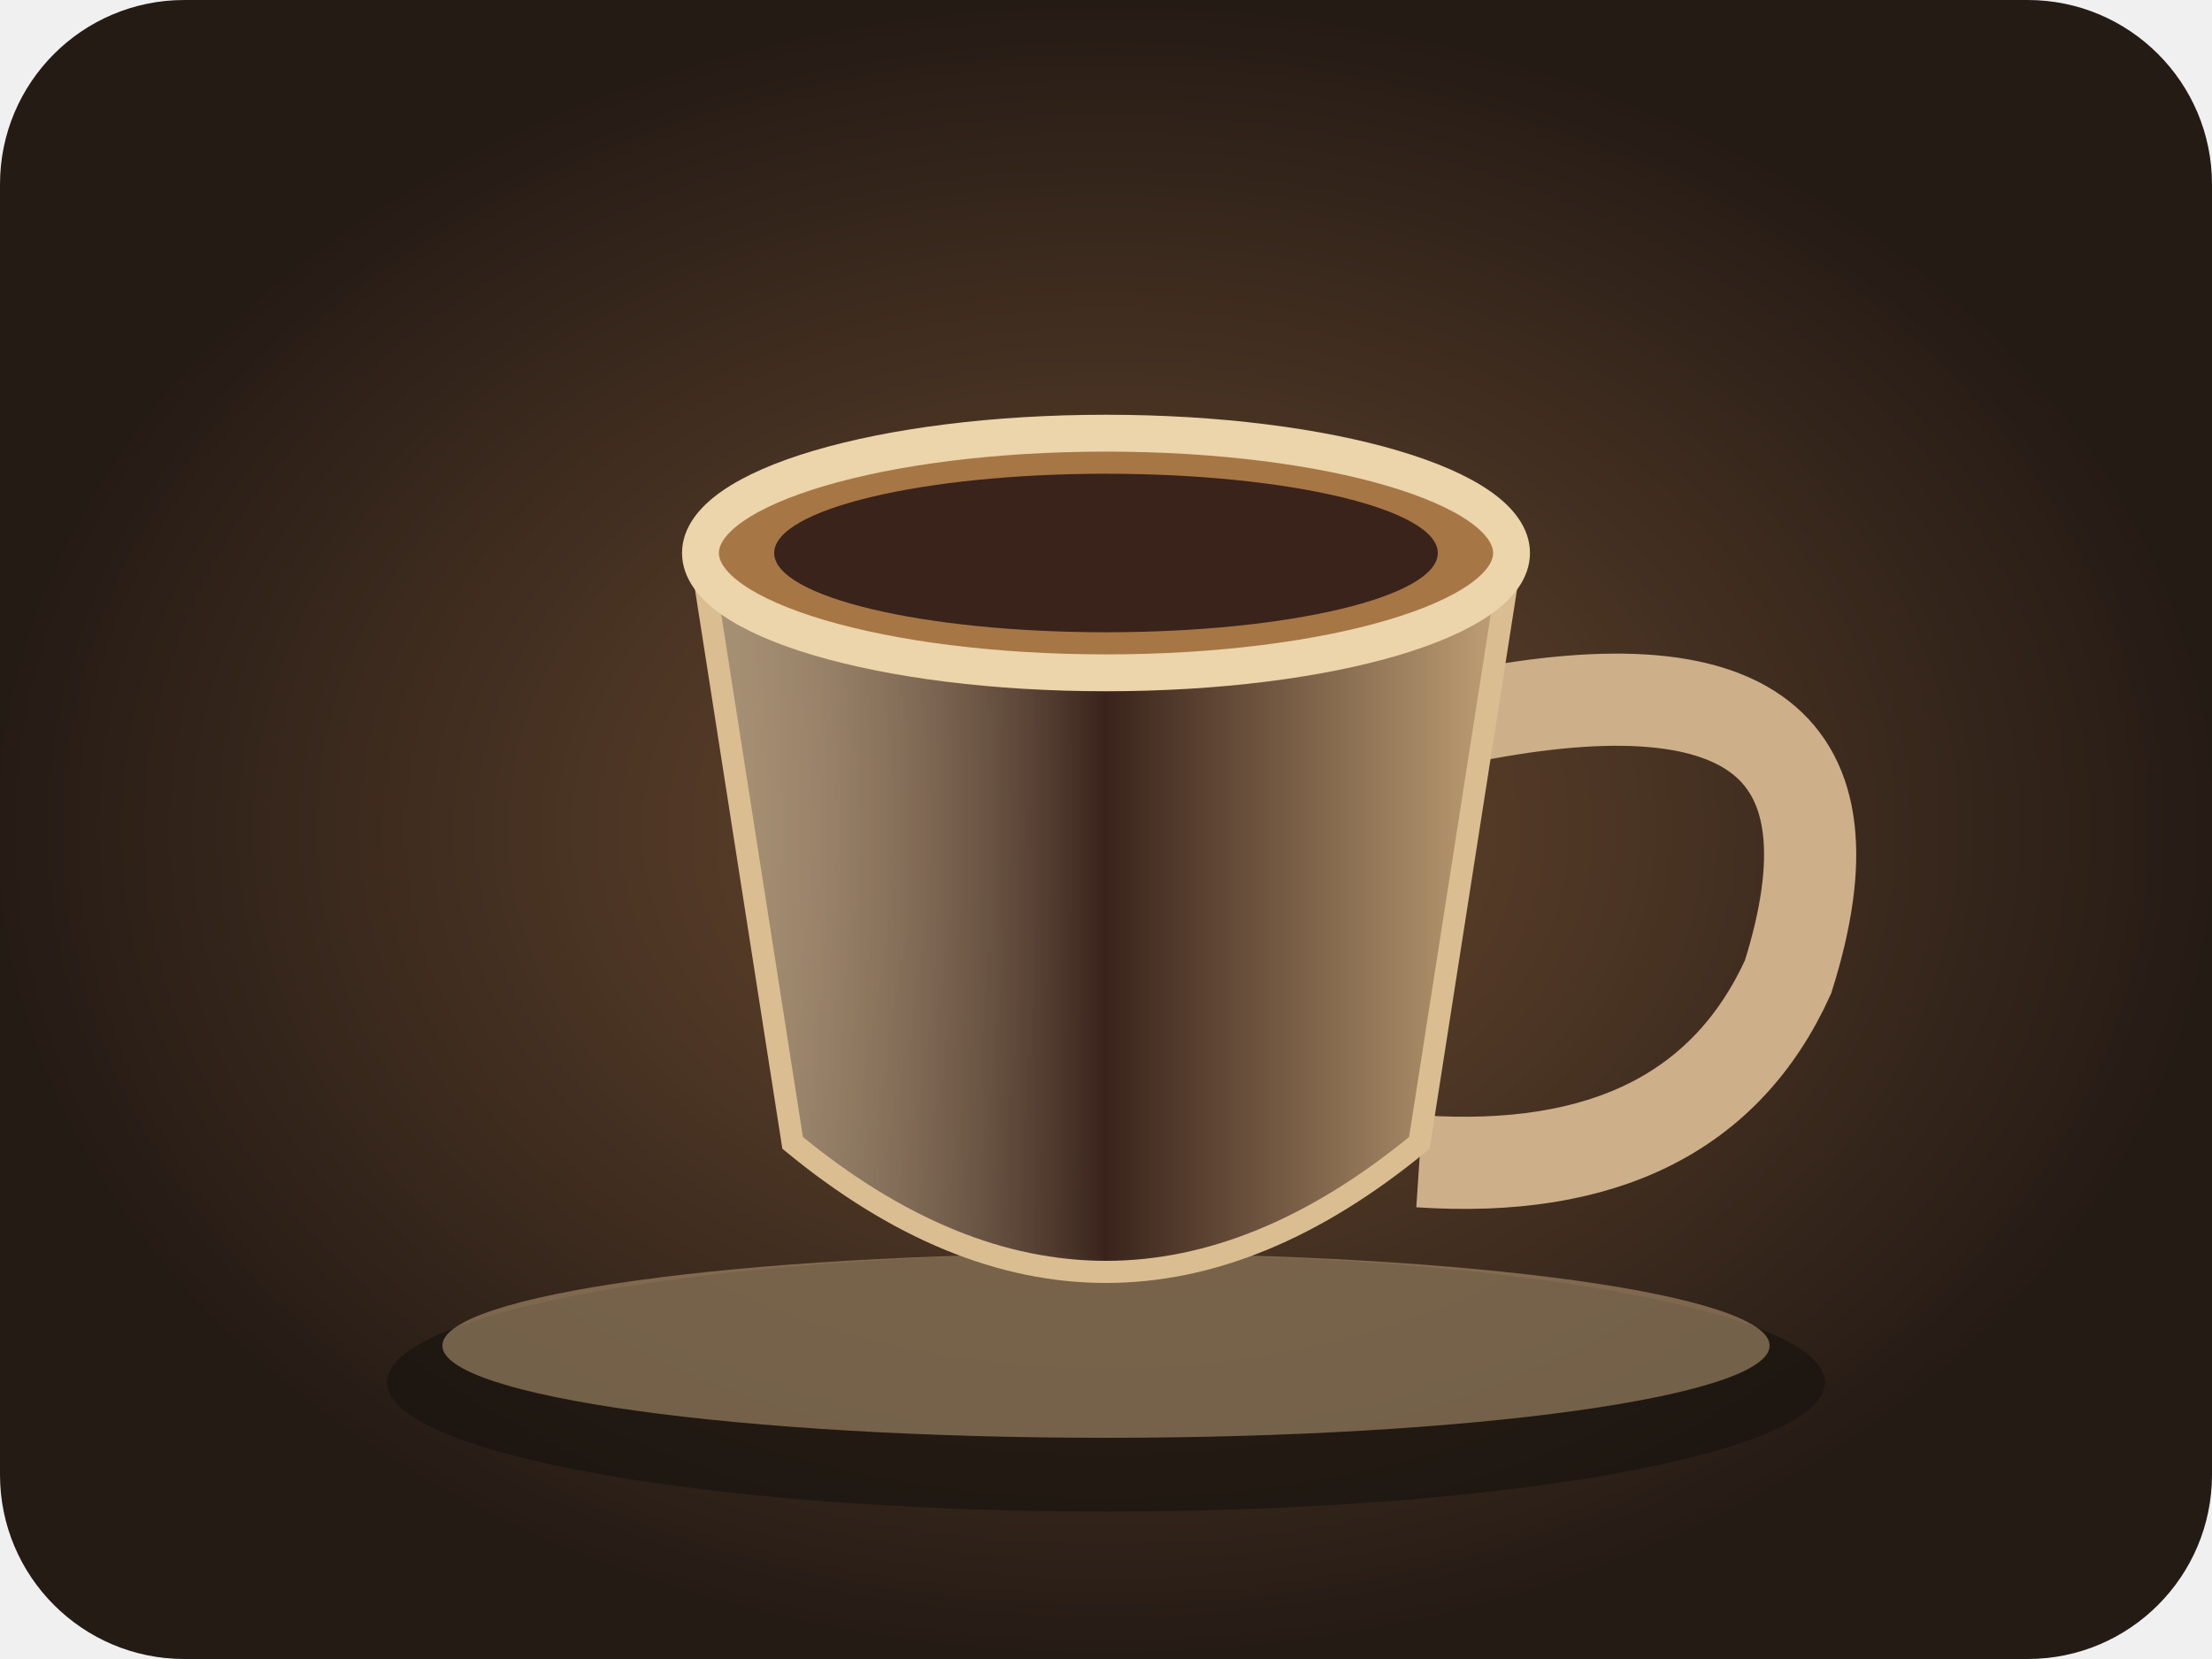
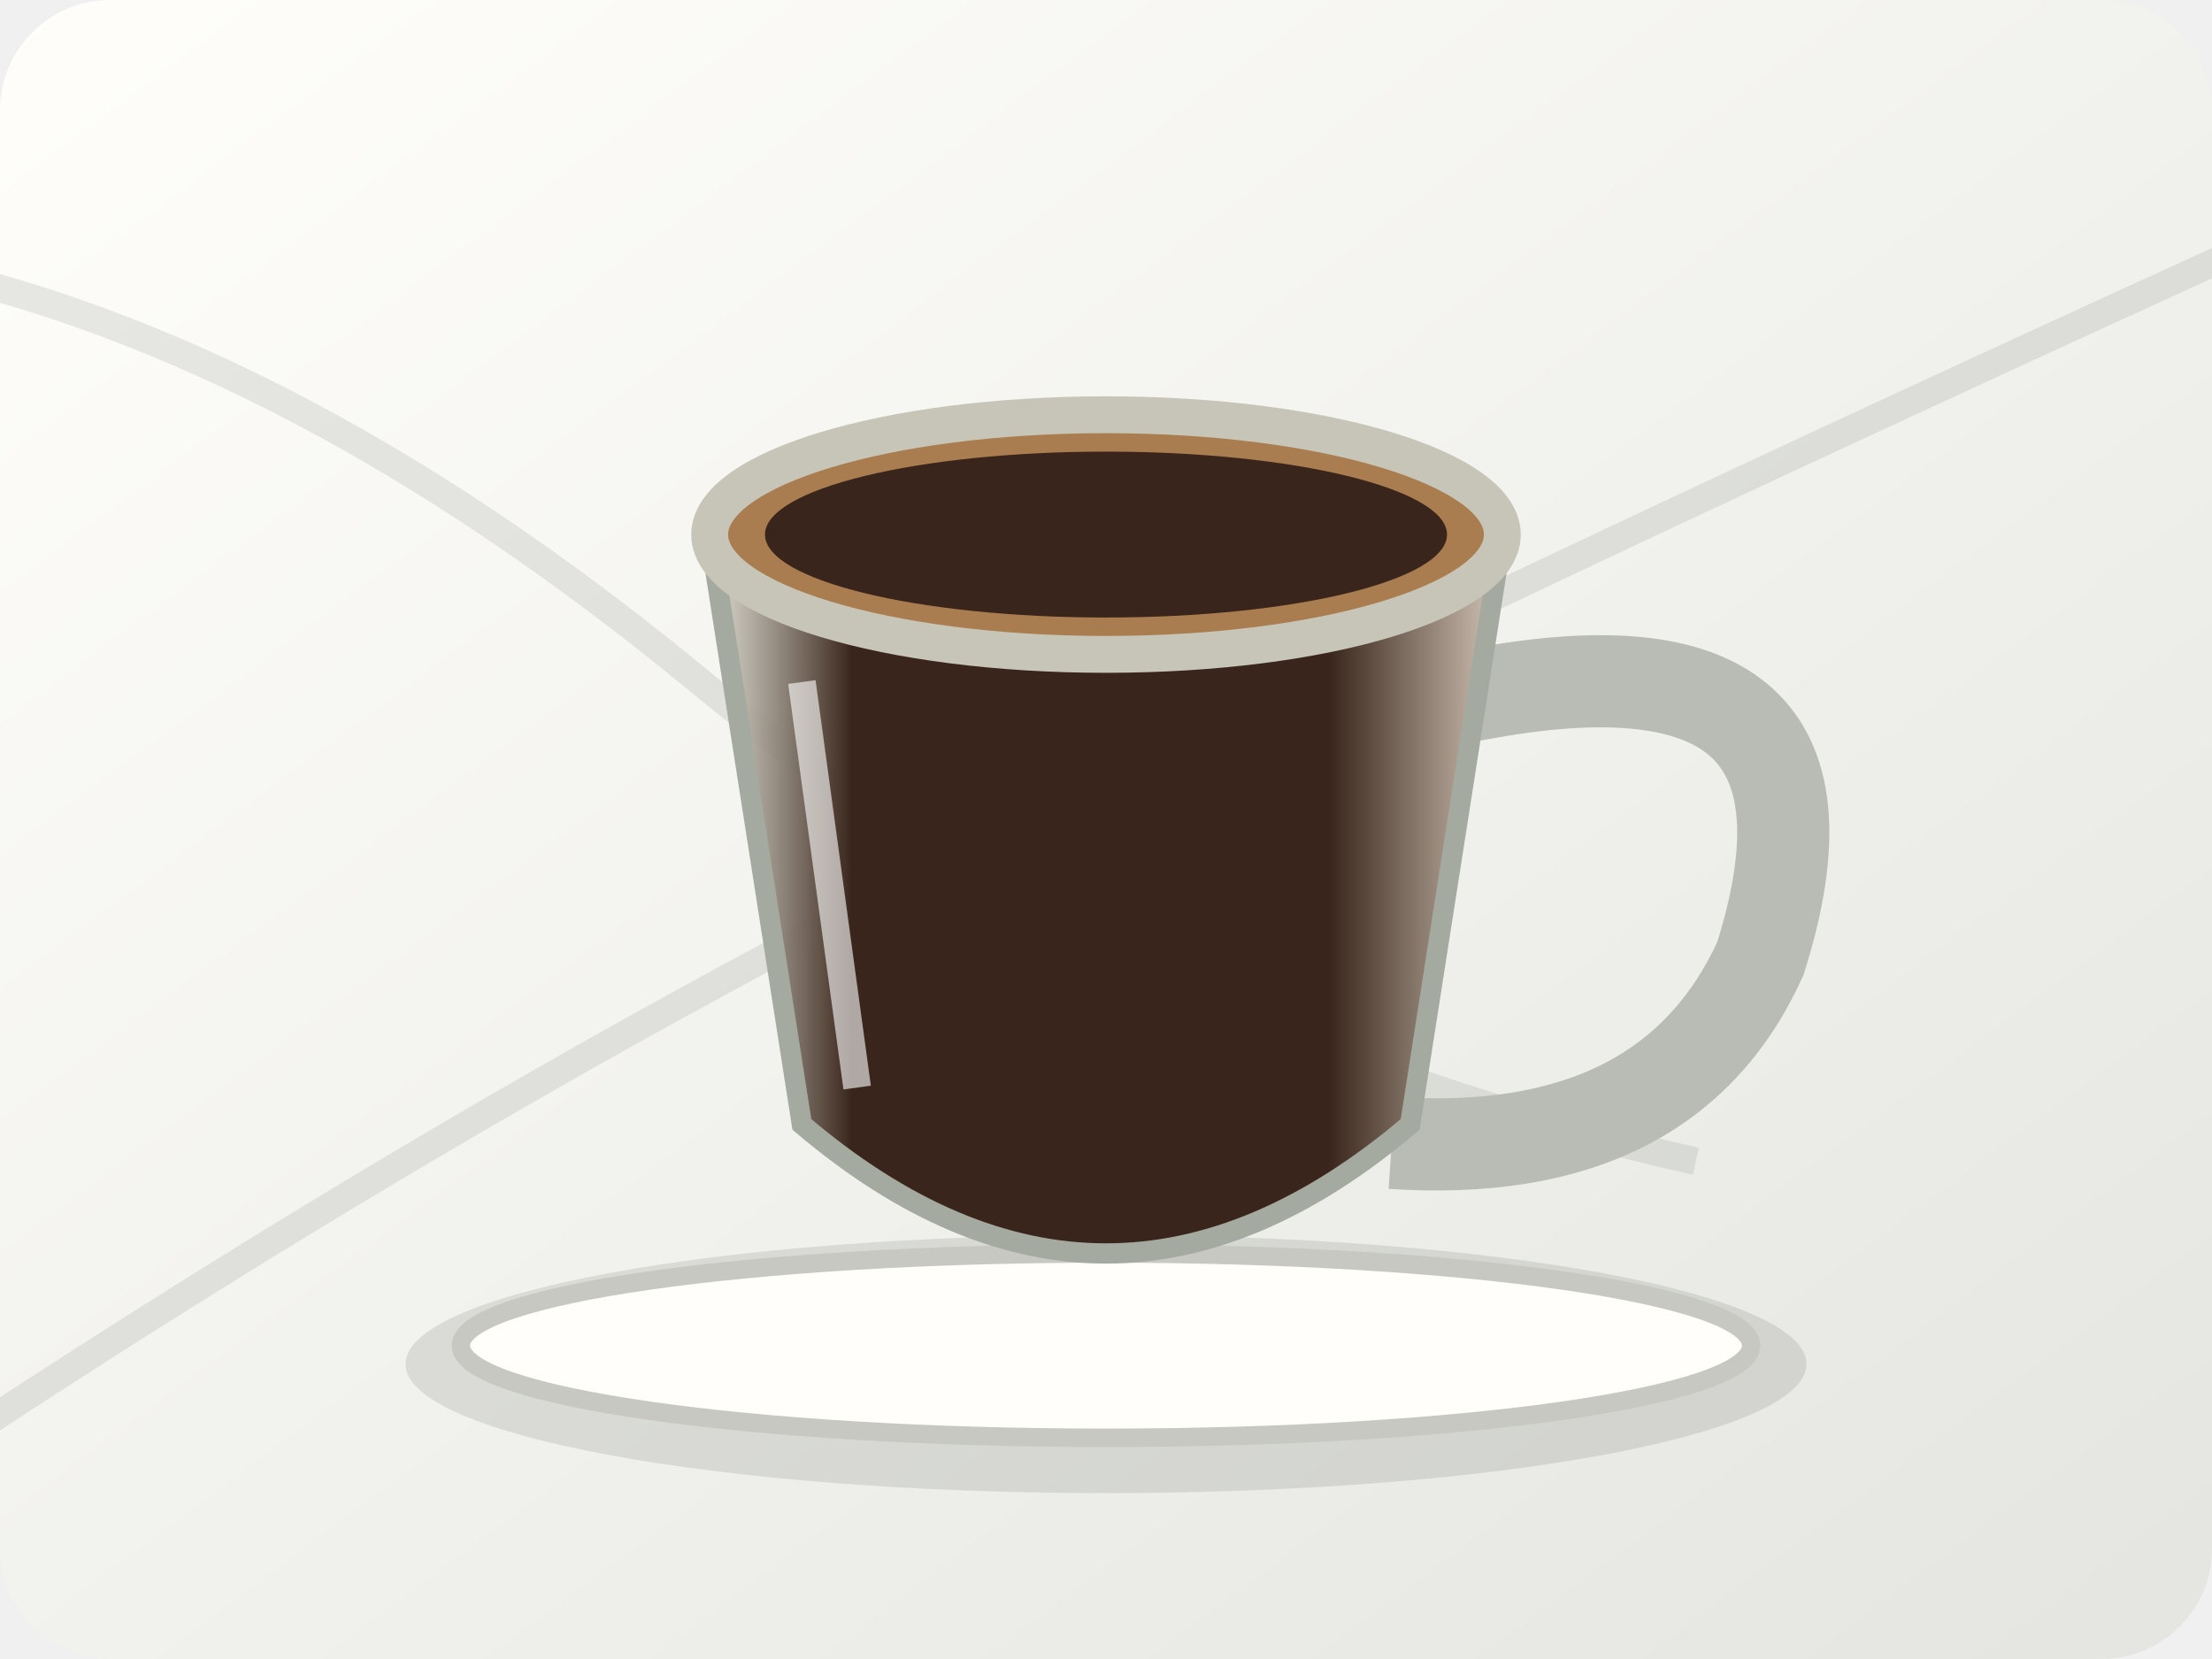
<svg xmlns="http://www.w3.org/2000/svg" viewBox="0 0 120 90">
  <defs>
    <linearGradient id="cup">
-       <stop stop-color="#8f7860" />
-       <stop offset=".35" stop-color="#f4dfbb" />
-       <stop offset="1" stop-color="#aa8a5d" />
+       <stop stop-color="#b6b8b1" />
+       <stop offset=".27" stop-color="#fffefa" />
+       <stop offset=".66" stop-color="#f5f4ef" />
+       <stop offset="1" stop-color="#b1b5ad" />
    </linearGradient>
    <linearGradient id="glass">
-       <stop stop-color="#e5d1ad" stop-opacity=".6" />
-       <stop offset=".5" stop-color="#39231b" />
-       <stop offset="1" stop-color="#c4a478" />
+       <stop stop-color="#d9d8cc" stop-opacity=".85" />
+       <stop offset=".18" stop-color="#39251b" />
+       <stop offset=".78" stop-color="#39251b" />
+       <stop offset="1" stop-color="#d4c7b8" />
    </linearGradient>
-     <radialGradient id="bg">
-       <stop stop-color="#6b4a30" />
-       <stop offset="1" stop-color="#251b15" />
-     </radialGradient>
+     <linearGradient id="marble" x2="1" y2="1">
+       <stop stop-color="#fffefa" />
+       <stop offset="1" stop-color="#e4e5e1" />
+     </linearGradient>
  </defs>
-   <rect width="120" height="90" rx="10" fill="url(#bg)" />
-   <ellipse cx="60" cy="75" rx="39" ry="7" fill="#17120e" opacity=".65" />
-   <ellipse cx="60" cy="73" rx="36" ry="5" fill="#ba9c76" opacity=".55" />
-   <path d="M79 39q24-5 18 14-5 11-20 10" fill="none" stroke="#cdb08a" stroke-width="5" />
-   <path d="M38 30h44l-5 32q-17 14 -34 0z" fill="url(#glass)" stroke="#dbbd92" stroke-width="1.2" />
-   <ellipse cx="60" cy="30" rx="22" ry="6.5" fill="#a77645" stroke="#ecd4ab" stroke-width="2" />
-   <ellipse cx="60" cy="30" rx="18" ry="4.3" fill="#39231b" />
+   <rect width="120" height="90" rx="6" fill="url(#marble)" />
+   <path d="M-5 80q30-20 58-34T125 12M-7 14q22 4 45 23t54 26" stroke="#969b97" stroke-opacity=".22" stroke-width="1.5" fill="none" />
+   <ellipse cx="60" cy="74" rx="38" ry="7" fill="#2b3328" opacity=".12" />
+   <ellipse cx="60" cy="73" rx="35" ry="5" fill="#fffefa" stroke="#c7c8c1" />
+   <path d="M78.5 38q23-5 17 14-5 11-20 10" fill="none" stroke="#b9bcb4" stroke-width="5" />
+   <path d="M38.5 29h43l-5 32q-16.5 14 -33 0z" fill="url(#glass)" stroke="#a5aaa0" stroke-width="1.1" />
+   <ellipse cx="60" cy="29" rx="21.5" ry="6.5" fill="#a97d4f" stroke="#c7c5b8" stroke-width="2" />
+   <ellipse cx="60" cy="29" rx="18.5" ry="4.5" fill="#39251b" />
+   <path d="M43.5 37l3 22" stroke="#fff" stroke-width="1.5" opacity=".6" />
</svg>
